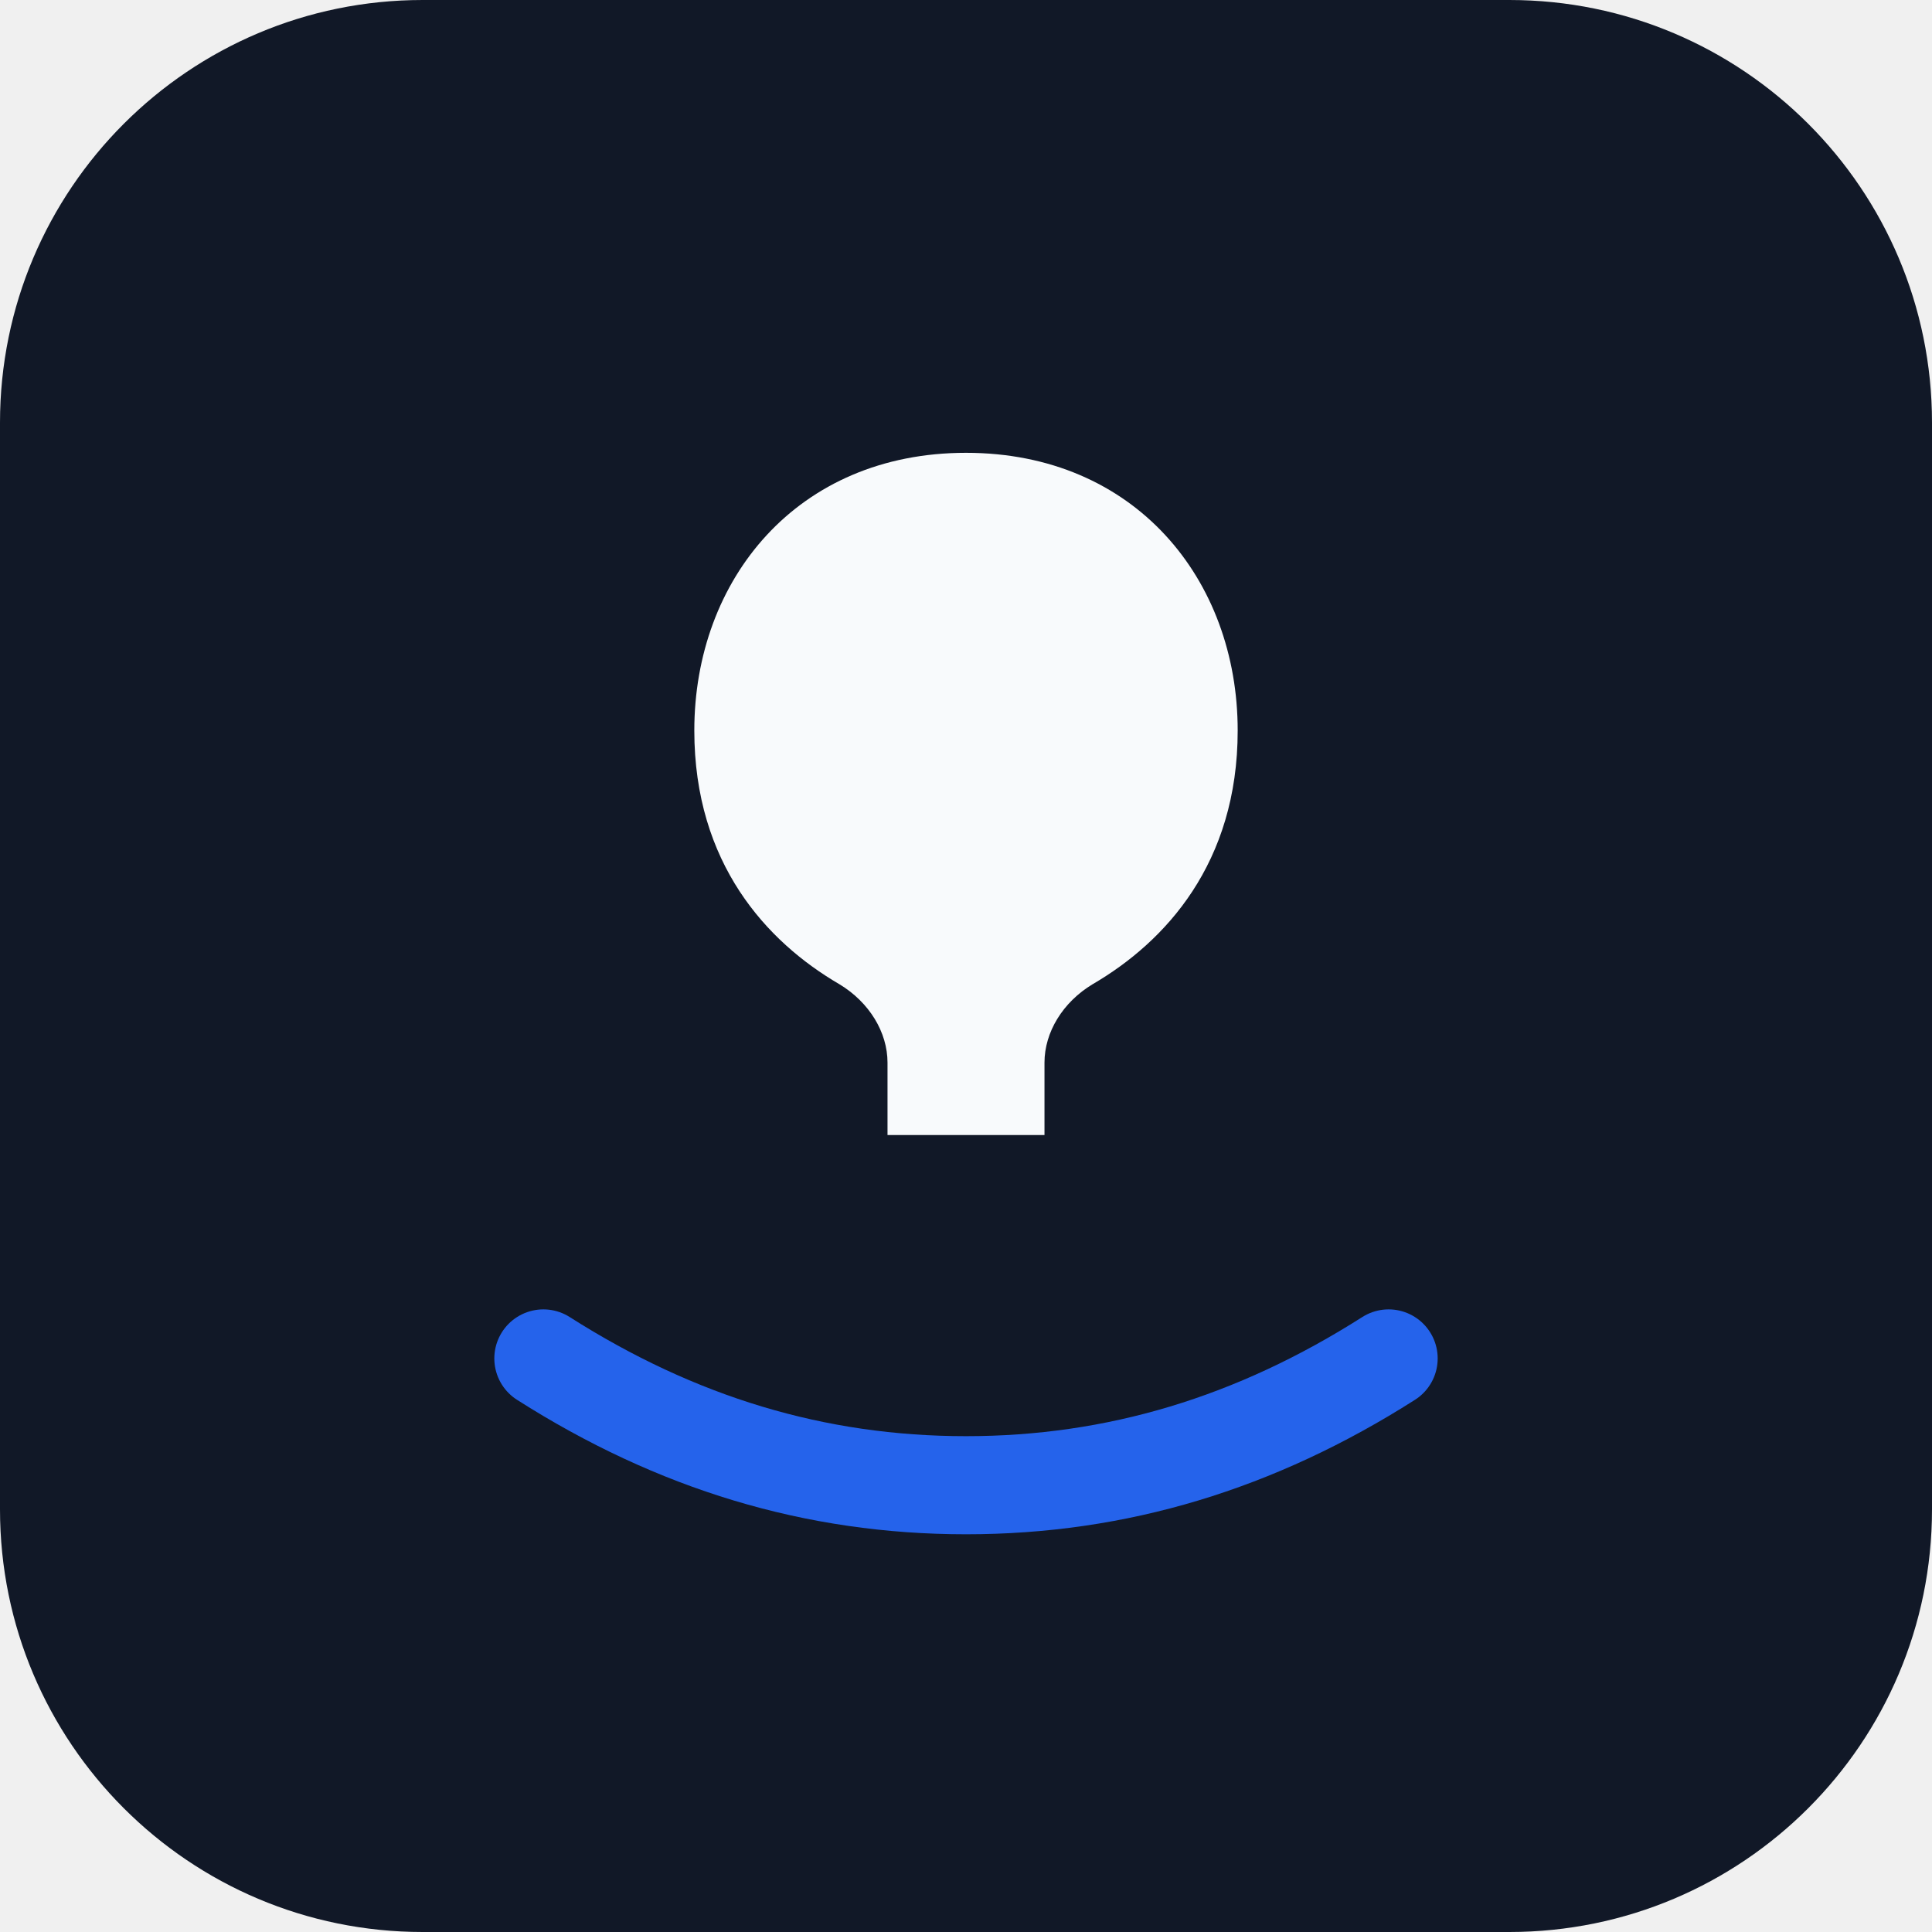
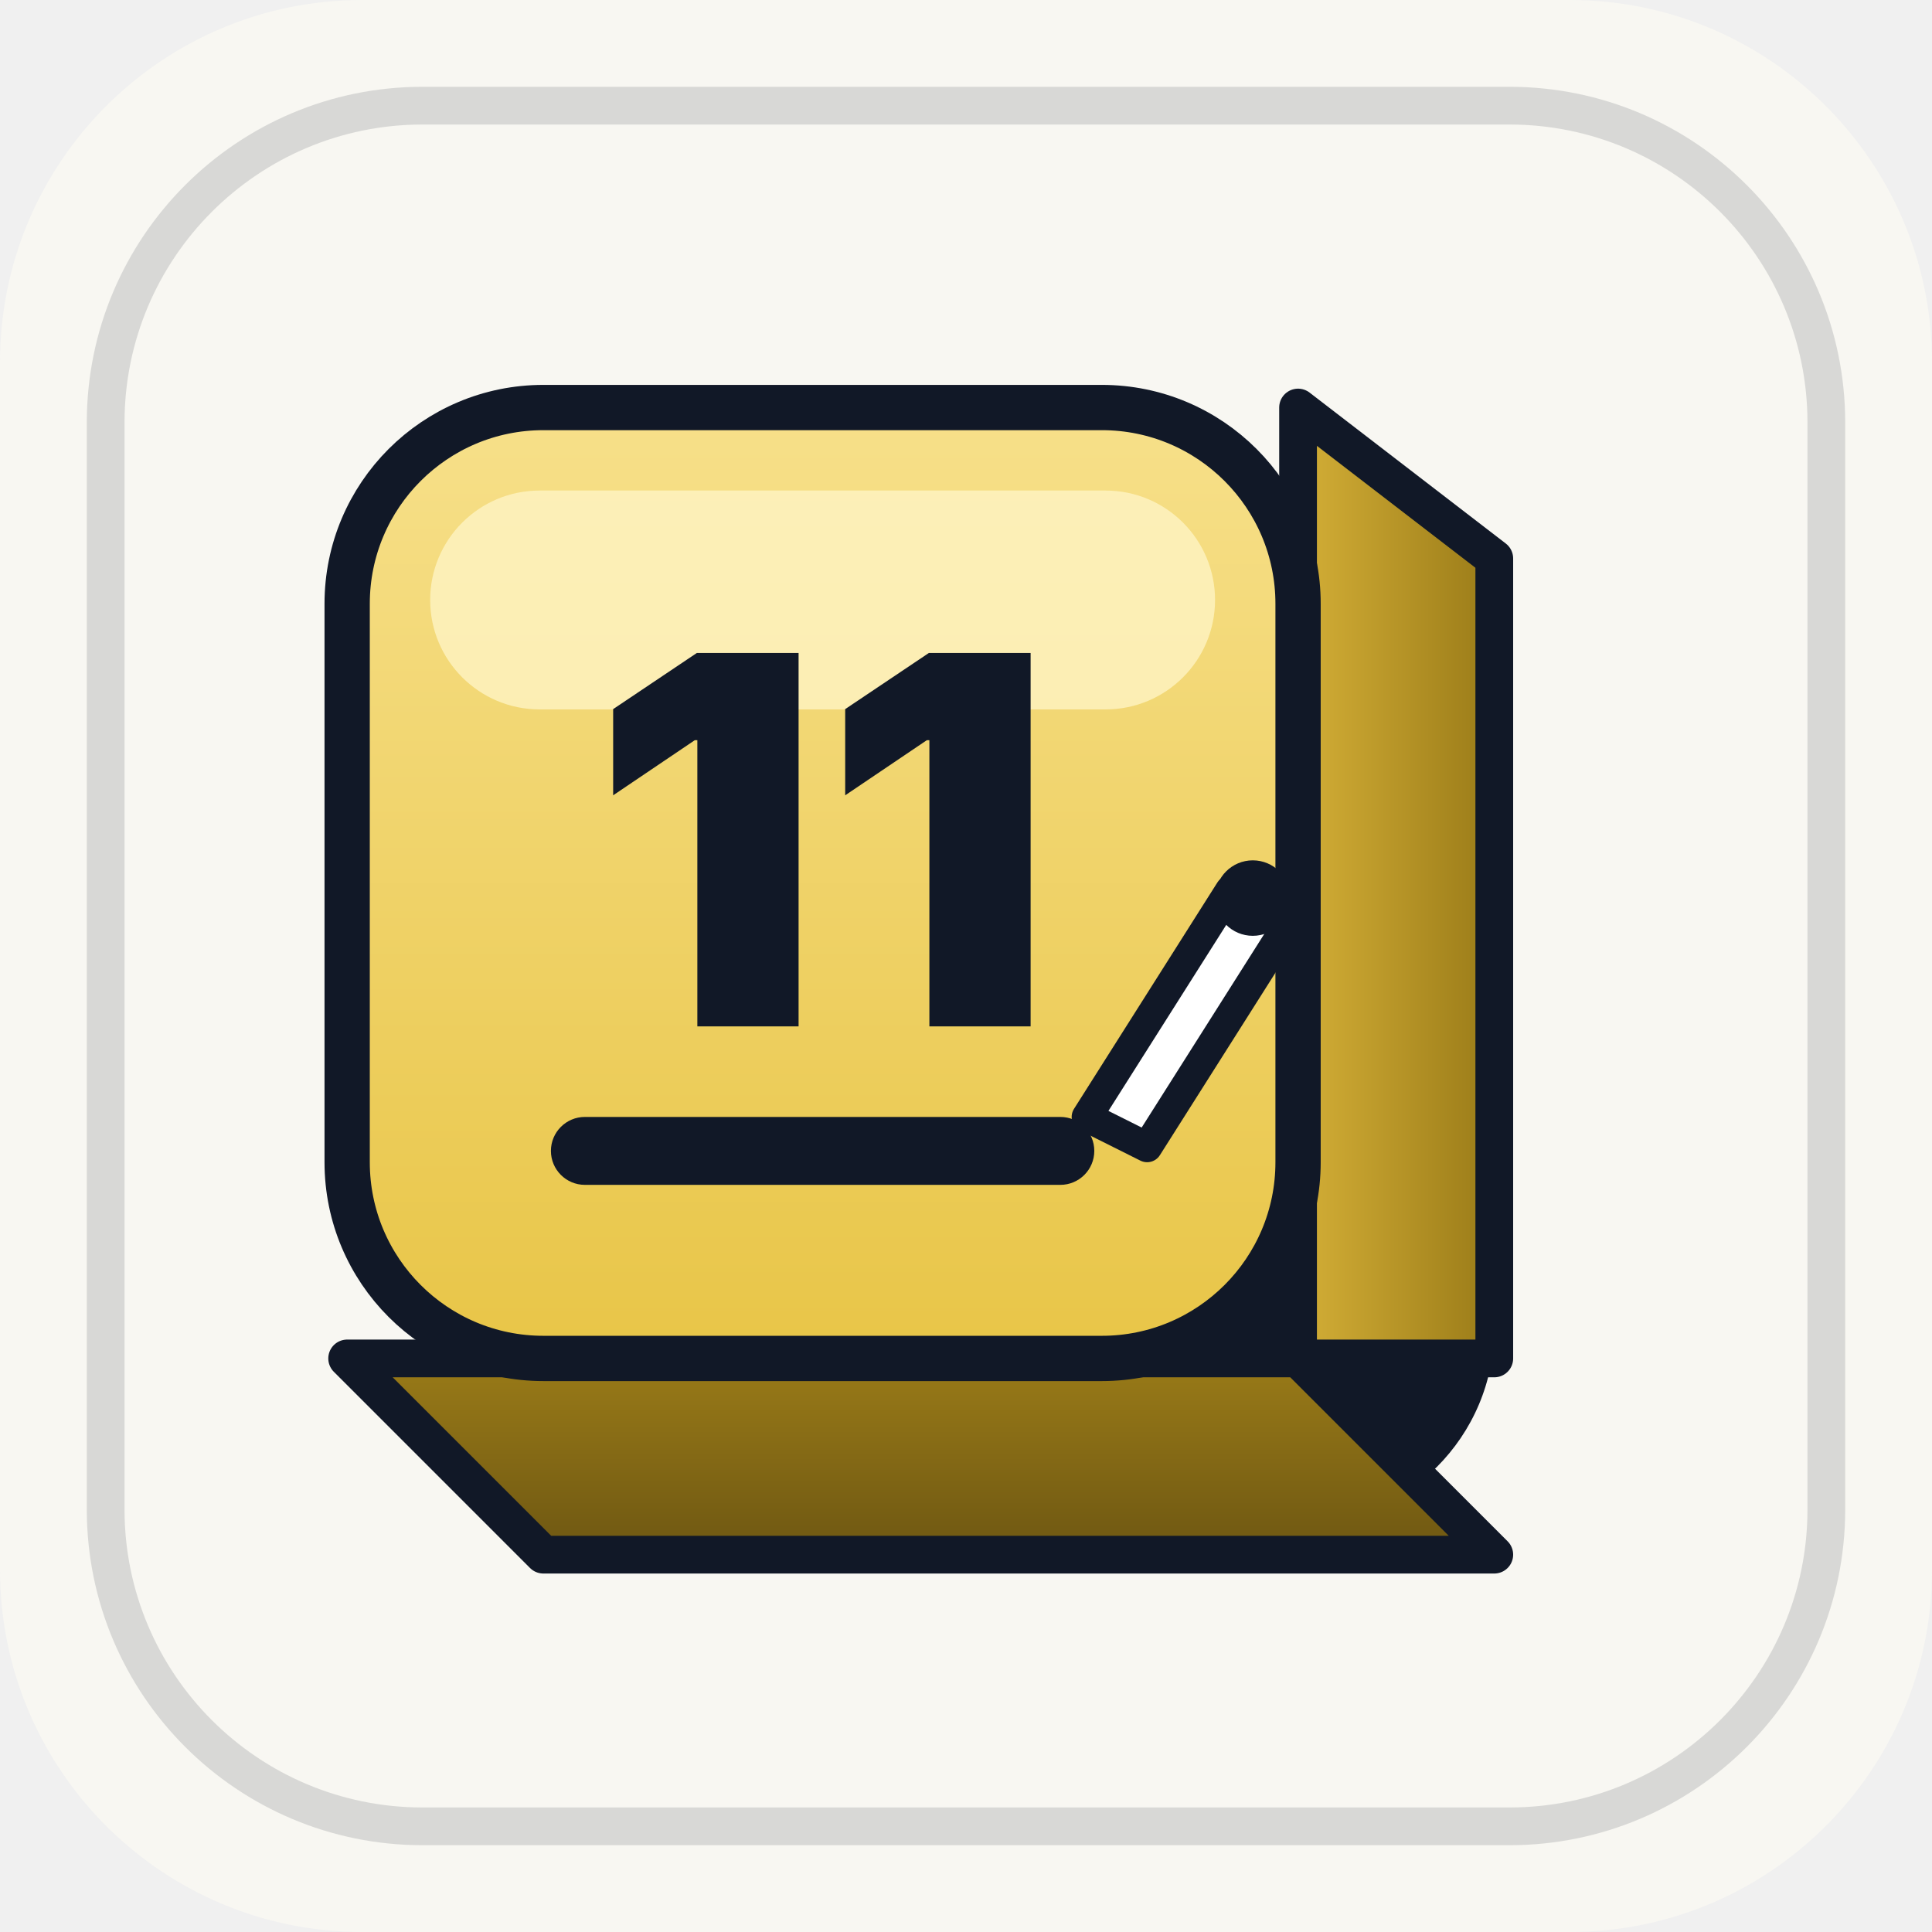
- <svg xmlns="http://www.w3.org/2000/svg" viewBox="0 0 512 512" role="img" aria-label="InkFlow">
-   <rect width="512" height="512" rx="112" fill="#111827" />
-   <path fill="#f8fafc" d="M256 120c-44.8 0-72 33.6-72 73.6 0 35.2 19.2 56 38.4 67.2 8 4.8 12.8 12.8 12.8 20.8v19.2h41.6v-19.2c0-8 4.8-16 12.8-20.8 19.2-11.2 38.4-32 38.4-67.2 0-40-27.2-73.6-72-73.6z" />
-   <path fill="none" stroke="#2563eb" stroke-width="26" stroke-linecap="round" d="M144 360c35.2 22.4 72 33.6 112 33.6s76.8-11.2 112-33.6" />
+ <svg xmlns="http://www.w3.org/2000/svg" viewBox="0 0 512 512" role="img" aria-label="拾壹博客">
+   <defs>
+     <linearGradient id="topSheen" x1="0" y1="0" x2="0" y2="1">
+       <stop offset="0%" stop-color="#F7E08A" />
+       <stop offset="100%" stop-color="#E8C547" />
+     </linearGradient>
+     <linearGradient id="rightFace" x1="0" y1="0" x2="1" y2="0">
+       <stop offset="0%" stop-color="#D4AF37" />
+       <stop offset="100%" stop-color="#9A7B18" />
+     </linearGradient>
+     <linearGradient id="bottomFace" x1="0" y1="0" x2="0" y2="1">
+       <stop offset="0%" stop-color="#9A7B18" />
+       <stop offset="100%" stop-color="#6E5712" />
+     </linearGradient>
+   </defs>
+   <rect width="512" height="512" rx="96" fill="#F8F7F2" />
+   <rect x="28" y="28" width="456" height="456" rx="84" fill="none" stroke="rgba(17,24,39,0.14)" stroke-width="10" />
+   <rect x="144" y="152" width="252" height="252" rx="52" fill="#111827" />
+   <path d="M92 360 L344 360 L396 412 L144 412 Z" fill="url(#bottomFace)" stroke="#111827" stroke-width="10" stroke-linejoin="round" />
+   <path d="M344 108 L396 148 L396 360 L344 360 Z" fill="url(#rightFace)" stroke="#111827" stroke-width="10" stroke-linejoin="round" />
+   <rect x="92" y="108" width="252" height="252" rx="52" fill="url(#topSheen)" stroke="#111827" stroke-width="12" />
+   <rect x="114" y="130" width="208" height="58" rx="29" fill="#FFF6C8" opacity="0.75" />
+   <text x="218" y="272" text-anchor="middle" font-family="Inter, DM Sans, system-ui, sans-serif" font-size="136" font-weight="900" fill="#111827">11</text>
+   <rect x="146" y="296" width="144" height="18" rx="9" fill="#111827" />
+   <path d="M288 296 L326 236 L342 244 L304 304 Z" fill="#FFFFFF" stroke="#111827" stroke-width="8" stroke-linejoin="round" />
+   <circle cx="332" cy="238" r="10" fill="#111827" />
</svg>
